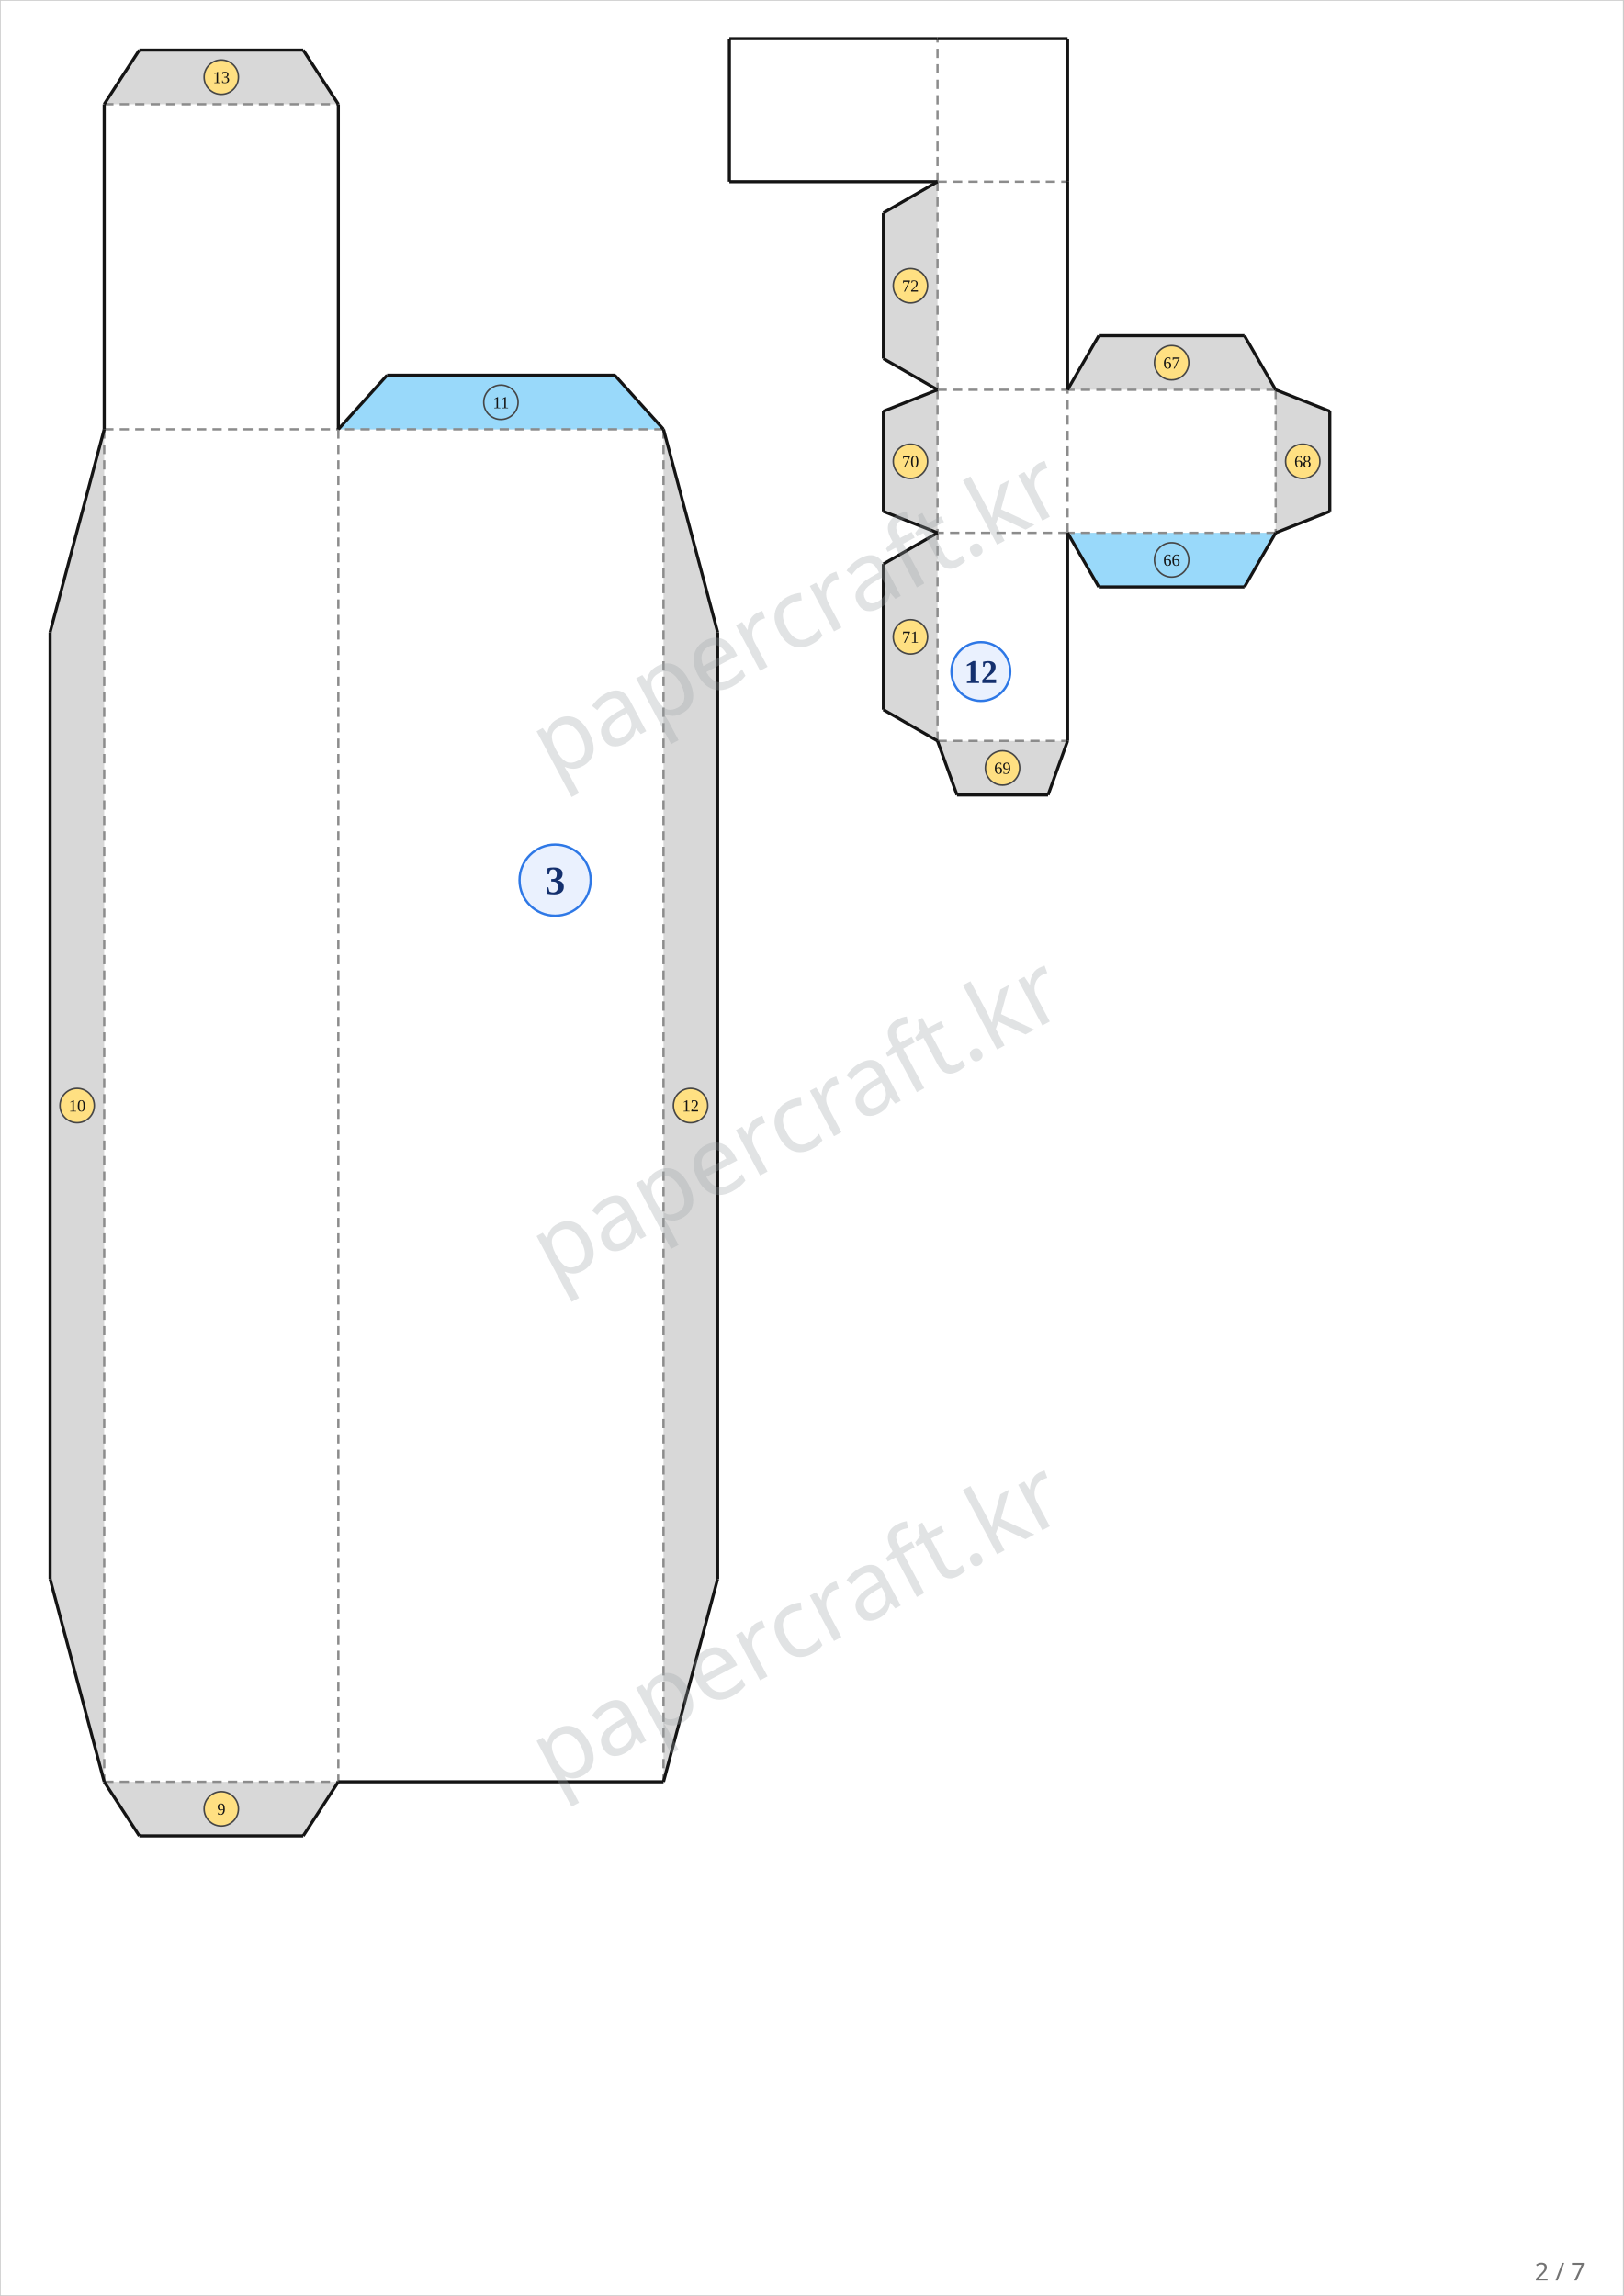
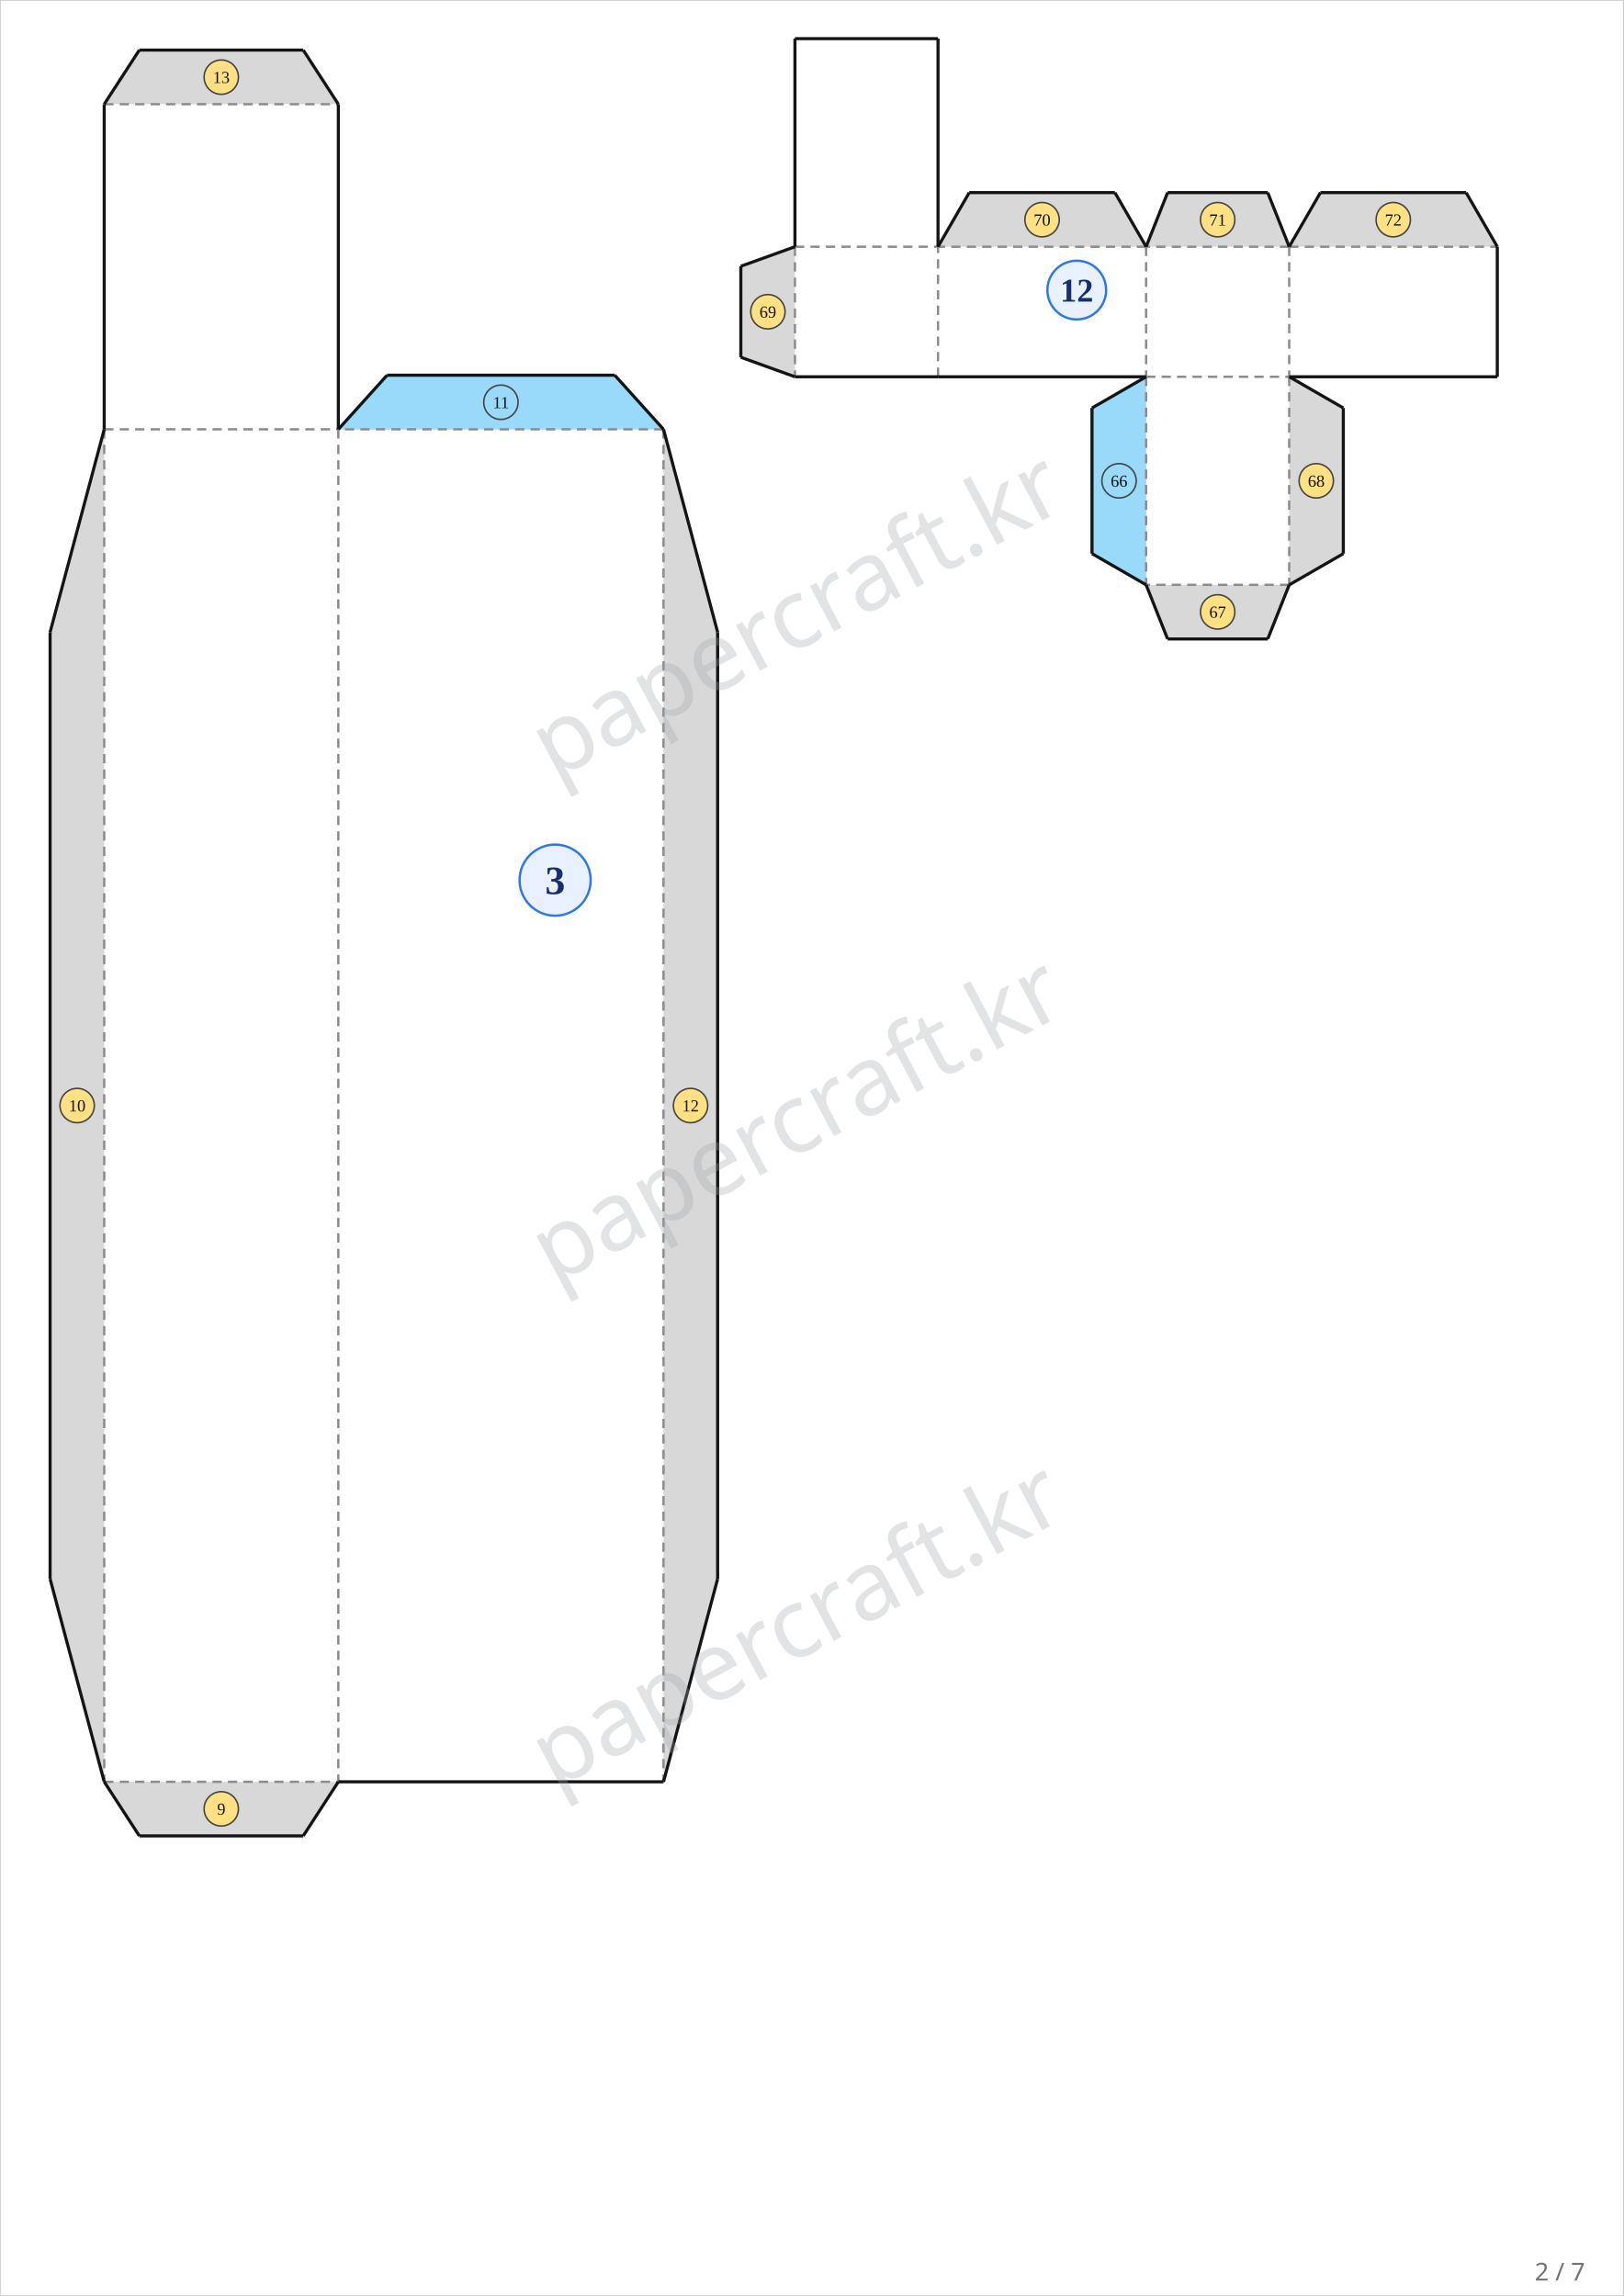
<svg xmlns="http://www.w3.org/2000/svg" width="210.00mm" height="297.00mm" viewBox="0 0 210.00 297.00">
  <rect x="0" y="0" width="210.00" height="297.00" fill="#ffffff" stroke="#cccccc" stroke-width="0.2" />
  <polygon points="43.758,230.484 39.216,237.484 18.02,237.484 13.478,230.484" fill="rgb(216,216,216)" />
  <polygon points="13.478,230.484 6.478,204.242 6.478,81.776 13.478,55.534" fill="rgb(216,216,216)" />
  <polygon points="43.758,55.534 50.066,48.534 79.505,48.534 85.814,55.534" fill="rgb(216,216,216)" />
  <polygon points="85.814,230.484 92.814,204.242 92.814,81.776 85.814,55.534" fill="rgb(216,216,216)" />
  <polygon points="43.758,13.478 39.216,6.478 18.02,6.478 13.478,13.478" fill="rgb(216,216,216)" />
  <polygon points="43.758,55.534 50.066,48.534 79.505,48.534 85.814,55.534" fill="#99d9fa" />
  <line x1="43.758" y1="55.534" x2="43.758" y2="230.484" stroke="#8c8c8c" stroke-width="0.3" stroke-dasharray="1.2,0.8" />
  <line x1="13.478" y1="55.534" x2="43.758" y2="55.534" stroke="#8c8c8c" stroke-width="0.3" stroke-dasharray="1.2,0.8" />
  <line x1="13.478" y1="230.484" x2="43.758" y2="230.484" stroke="#8c8c8c" stroke-width="0.3" stroke-dasharray="1.2,0.8" />
  <line x1="13.478" y1="55.534" x2="13.478" y2="230.484" stroke="#8c8c8c" stroke-width="0.3" stroke-dasharray="1.2,0.8" />
  <line x1="85.814" y1="55.534" x2="43.758" y2="55.534" stroke="#8c8c8c" stroke-width="0.3" stroke-dasharray="1.2,0.8" />
  <line x1="85.814" y1="55.534" x2="85.814" y2="230.484" stroke="#8c8c8c" stroke-width="0.3" stroke-dasharray="1.2,0.8" />
  <line x1="13.478" y1="13.478" x2="43.758" y2="13.478" stroke="#8c8c8c" stroke-width="0.3" stroke-dasharray="1.2,0.8" />
  <line x1="85.814" y1="230.484" x2="43.758" y2="230.484" stroke="#141414" stroke-width="0.4" />
  <line x1="43.758" y1="13.478" x2="43.758" y2="55.534" stroke="#141414" stroke-width="0.4" />
  <line x1="13.478" y1="55.534" x2="13.478" y2="13.478" stroke="#141414" stroke-width="0.4" />
  <line x1="43.758" y1="230.484" x2="39.216" y2="237.484" stroke="#141414" stroke-width="0.4" />
  <line x1="39.216" y1="237.484" x2="18.02" y2="237.484" stroke="#141414" stroke-width="0.4" />
  <line x1="18.02" y1="237.484" x2="13.478" y2="230.484" stroke="#141414" stroke-width="0.4" />
  <line x1="13.478" y1="230.484" x2="6.478" y2="204.242" stroke="#141414" stroke-width="0.4" />
  <line x1="6.478" y1="204.242" x2="6.478" y2="81.776" stroke="#141414" stroke-width="0.4" />
  <line x1="6.478" y1="81.776" x2="13.478" y2="55.534" stroke="#141414" stroke-width="0.4" />
  <line x1="43.758" y1="55.534" x2="50.066" y2="48.534" stroke="#141414" stroke-width="0.4" />
  <line x1="50.066" y1="48.534" x2="79.505" y2="48.534" stroke="#141414" stroke-width="0.4" />
  <line x1="79.505" y1="48.534" x2="85.814" y2="55.534" stroke="#141414" stroke-width="0.4" />
  <line x1="85.814" y1="230.484" x2="92.814" y2="204.242" stroke="#141414" stroke-width="0.4" />
  <line x1="92.814" y1="204.242" x2="92.814" y2="81.776" stroke="#141414" stroke-width="0.4" />
  <line x1="92.814" y1="81.776" x2="85.814" y2="55.534" stroke="#141414" stroke-width="0.4" />
  <line x1="43.758" y1="13.478" x2="39.216" y2="6.478" stroke="#141414" stroke-width="0.4" />
  <line x1="39.216" y1="6.478" x2="18.02" y2="6.478" stroke="#141414" stroke-width="0.4" />
  <line x1="18.02" y1="6.478" x2="13.478" y2="13.478" stroke="#141414" stroke-width="0.4" />
  <circle cx="28.618" cy="233.984" r="2.22" fill="#ffe082" stroke="#464646" stroke-width="0.2" />
  <text x="28.618" y="234.75" font-size="2.18" text-anchor="middle" fill="#141414">9</text>
  <circle cx="9.978" cy="143.009" r="2.22" fill="#ffe082" stroke="#464646" stroke-width="0.2" />
  <text x="9.978" y="143.77" font-size="2.18" text-anchor="middle" fill="#141414">10</text>
  <circle cx="64.786" cy="52.034" r="2.22" fill="#99d9fa" stroke="#464646" stroke-width="0.2" />
  <text x="64.786" y="52.80" font-size="2.18" text-anchor="middle" fill="#141414">11</text>
  <circle cx="89.314" cy="143.009" r="2.22" fill="#ffe082" stroke="#464646" stroke-width="0.2" />
  <text x="89.314" y="143.77" font-size="2.18" text-anchor="middle" fill="#141414">12</text>
  <circle cx="28.618" cy="9.978" r="2.22" fill="#ffe082" stroke="#464646" stroke-width="0.2" />
  <text x="28.618" y="10.74" font-size="2.18" text-anchor="middle" fill="#141414">13</text>
  <circle cx="71.795" cy="113.851" r="4.60" fill="#eaf1fe" stroke="#2e78e6" stroke-width="0.3" />
  <text x="71.795" y="115.65" font-size="5.20" text-anchor="middle" fill="#14306e" font-weight="bold">3</text>
-   <polygon points="138.073,68.924 142.11,75.924 160.951,75.924 164.988,68.924" fill="rgb(216,216,216)" />
-   <polygon points="138.073,50.42 142.11,43.42 160.951,43.42 164.988,50.42" fill="rgb(216,216,216)" />
-   <polygon points="164.988,68.924 171.988,66.148 171.988,53.196 164.988,50.42" fill="rgb(216,216,216)" />
-   <polygon points="138.073,95.84 135.549,102.84 123.774,102.84 121.251,95.84" fill="rgb(216,216,216)" />
-   <polygon points="121.251,68.924 114.251,66.148 114.251,53.196 121.251,50.42" fill="rgb(216,216,216)" />
-   <polygon points="121.251,68.924 114.251,72.962 114.251,91.802 121.251,95.84" fill="rgb(216,216,216)" />
-   <polygon points="121.251,50.42 114.251,46.383 114.251,27.542 121.251,23.504" fill="rgb(216,216,216)" />
-   <polygon points="138.073,68.924 142.11,75.924 160.951,75.924 164.988,68.924" fill="#99d9fa" />
-   <line x1="138.073" y1="68.924" x2="138.073" y2="50.42" stroke="#8c8c8c" stroke-width="0.3" stroke-dasharray="1.2,0.8" />
-   <line x1="138.073" y1="68.924" x2="121.251" y2="68.924" stroke="#8c8c8c" stroke-width="0.3" stroke-dasharray="1.2,0.8" />
-   <line x1="121.251" y1="50.42" x2="138.073" y2="50.42" stroke="#8c8c8c" stroke-width="0.3" stroke-dasharray="1.2,0.8" />
-   <line x1="121.251" y1="23.504" x2="138.073" y2="23.504" stroke="#8c8c8c" stroke-width="0.3" stroke-dasharray="1.2,0.8" />
-   <line x1="121.251" y1="23.504" x2="121.251" y2="5.0" stroke="#8c8c8c" stroke-width="0.3" stroke-dasharray="1.2,0.8" />
-   <line x1="164.988" y1="68.924" x2="138.073" y2="68.924" stroke="#8c8c8c" stroke-width="0.3" stroke-dasharray="1.2,0.8" />
-   <line x1="164.988" y1="50.42" x2="138.073" y2="50.42" stroke="#8c8c8c" stroke-width="0.3" stroke-dasharray="1.2,0.8" />
-   <line x1="164.988" y1="50.42" x2="164.988" y2="68.924" stroke="#8c8c8c" stroke-width="0.3" stroke-dasharray="1.2,0.8" />
-   <line x1="121.251" y1="95.84" x2="138.073" y2="95.84" stroke="#8c8c8c" stroke-width="0.3" stroke-dasharray="1.2,0.8" />
-   <line x1="121.251" y1="50.42" x2="121.251" y2="68.924" stroke="#8c8c8c" stroke-width="0.3" stroke-dasharray="1.2,0.8" />
-   <line x1="121.251" y1="95.84" x2="121.251" y2="68.924" stroke="#8c8c8c" stroke-width="0.3" stroke-dasharray="1.2,0.8" />
-   <line x1="121.251" y1="23.504" x2="121.251" y2="50.42" stroke="#8c8c8c" stroke-width="0.3" stroke-dasharray="1.2,0.8" />
-   <line x1="138.073" y1="68.924" x2="138.073" y2="95.84" stroke="#141414" stroke-width="0.4" />
-   <line x1="138.073" y1="23.504" x2="138.073" y2="50.42" stroke="#141414" stroke-width="0.4" />
-   <line x1="138.073" y1="5.0" x2="138.073" y2="23.504" stroke="#141414" stroke-width="0.4" />
-   <line x1="121.251" y1="5.0" x2="138.073" y2="5.0" stroke="#141414" stroke-width="0.4" />
-   <line x1="94.335" y1="23.504" x2="94.335" y2="5.0" stroke="#141414" stroke-width="0.4" />
-   <line x1="94.335" y1="5.0" x2="121.251" y2="5.0" stroke="#141414" stroke-width="0.4" />
-   <line x1="121.251" y1="23.504" x2="94.335" y2="23.504" stroke="#141414" stroke-width="0.4" />
-   <line x1="138.073" y1="68.924" x2="142.11" y2="75.924" stroke="#141414" stroke-width="0.4" />
-   <line x1="142.11" y1="75.924" x2="160.951" y2="75.924" stroke="#141414" stroke-width="0.4" />
-   <line x1="160.951" y1="75.924" x2="164.988" y2="68.924" stroke="#141414" stroke-width="0.4" />
-   <line x1="138.073" y1="50.42" x2="142.11" y2="43.42" stroke="#141414" stroke-width="0.4" />
-   <line x1="142.11" y1="43.42" x2="160.951" y2="43.42" stroke="#141414" stroke-width="0.4" />
-   <line x1="160.951" y1="43.42" x2="164.988" y2="50.42" stroke="#141414" stroke-width="0.4" />
-   <line x1="164.988" y1="68.924" x2="171.988" y2="66.148" stroke="#141414" stroke-width="0.4" />
-   <line x1="171.988" y1="66.148" x2="171.988" y2="53.196" stroke="#141414" stroke-width="0.4" />
-   <line x1="171.988" y1="53.196" x2="164.988" y2="50.42" stroke="#141414" stroke-width="0.4" />
-   <line x1="138.073" y1="95.84" x2="135.549" y2="102.84" stroke="#141414" stroke-width="0.4" />
-   <line x1="135.549" y1="102.84" x2="123.774" y2="102.84" stroke="#141414" stroke-width="0.4" />
-   <line x1="123.774" y1="102.84" x2="121.251" y2="95.84" stroke="#141414" stroke-width="0.4" />
-   <line x1="121.251" y1="68.924" x2="114.251" y2="66.148" stroke="#141414" stroke-width="0.4" />
-   <line x1="114.251" y1="66.148" x2="114.251" y2="53.196" stroke="#141414" stroke-width="0.4" />
-   <line x1="114.251" y1="53.196" x2="121.251" y2="50.42" stroke="#141414" stroke-width="0.4" />
-   <line x1="121.251" y1="68.924" x2="114.251" y2="72.962" stroke="#141414" stroke-width="0.4" />
-   <line x1="114.251" y1="72.962" x2="114.251" y2="91.802" stroke="#141414" stroke-width="0.4" />
-   <line x1="114.251" y1="91.802" x2="121.251" y2="95.84" stroke="#141414" stroke-width="0.4" />
-   <line x1="121.251" y1="50.42" x2="114.251" y2="46.383" stroke="#141414" stroke-width="0.4" />
-   <line x1="114.251" y1="46.383" x2="114.251" y2="27.542" stroke="#141414" stroke-width="0.4" />
-   <line x1="114.251" y1="27.542" x2="121.251" y2="23.504" stroke="#141414" stroke-width="0.4" />
-   <circle cx="151.531" cy="72.424" r="2.22" fill="#99d9fa" stroke="#464646" stroke-width="0.2" />
-   <text x="151.531" y="73.19" font-size="2.18" text-anchor="middle" fill="#141414">66</text>
-   <circle cx="151.531" cy="46.92" r="2.22" fill="#ffe082" stroke="#464646" stroke-width="0.2" />
-   <text x="151.531" y="47.68" font-size="2.18" text-anchor="middle" fill="#141414">67</text>
-   <circle cx="168.488" cy="59.672" r="2.22" fill="#ffe082" stroke="#464646" stroke-width="0.2" />
-   <text x="168.488" y="60.43" font-size="2.18" text-anchor="middle" fill="#141414">68</text>
-   <circle cx="129.662" cy="99.34" r="2.22" fill="#ffe082" stroke="#464646" stroke-width="0.2" />
-   <text x="129.662" y="100.10" font-size="2.18" text-anchor="middle" fill="#141414">69</text>
-   <circle cx="117.751" cy="59.672" r="2.22" fill="#ffe082" stroke="#464646" stroke-width="0.2" />
-   <text x="117.751" y="60.43" font-size="2.18" text-anchor="middle" fill="#141414">70</text>
-   <circle cx="117.751" cy="82.382" r="2.22" fill="#ffe082" stroke="#464646" stroke-width="0.2" />
-   <text x="117.751" y="83.14" font-size="2.18" text-anchor="middle" fill="#141414">71</text>
-   <circle cx="117.751" cy="36.962" r="2.22" fill="#ffe082" stroke="#464646" stroke-width="0.2" />
-   <text x="117.751" y="37.72" font-size="2.18" text-anchor="middle" fill="#141414">72</text>
-   <circle cx="126.858" cy="86.868" r="3.80" fill="#eaf1fe" stroke="#2e78e6" stroke-width="0.3" />
-   <text x="126.858" y="88.36" font-size="4.30" text-anchor="middle" fill="#14306e" font-weight="bold">12</text>
+   <polygon points="148.233,75.653 141.233,71.616 141.233,52.775 148.233,48.738" fill="rgb(216,216,216)" />
+   <polygon points="148.233,75.653 151.009,82.653 163.962,82.653 166.738,75.653" fill="rgb(216,216,216)" />
+   <polygon points="166.738,75.653 173.738,71.616 173.738,52.775 166.738,48.738" fill="rgb(216,216,216)" />
+   <polygon points="102.814,48.738 95.814,46.214 95.814,34.439 102.814,31.915" fill="rgb(216,216,216)" />
+   <polygon points="121.318,31.915 125.355,24.915 144.196,24.915 148.233,31.915" fill="rgb(216,216,216)" />
+   <polygon points="148.233,31.915 151.009,24.915 163.962,24.915 166.738,31.915" fill="rgb(216,216,216)" />
+   <polygon points="193.653,31.915 189.616,24.915 170.775,24.915 166.738,31.915" fill="rgb(216,216,216)" />
+   <polygon points="148.233,75.653 141.233,71.616 141.233,52.775 148.233,48.738" fill="#99d9fa" />
+   <line x1="121.318" y1="48.738" x2="121.318" y2="31.915" stroke="#8c8c8c" stroke-width="0.3" stroke-dasharray="1.2,0.8" />
+   <line x1="148.233" y1="48.738" x2="166.738" y2="48.738" stroke="#8c8c8c" stroke-width="0.3" stroke-dasharray="1.2,0.8" />
+   <line x1="148.233" y1="31.915" x2="148.233" y2="48.738" stroke="#8c8c8c" stroke-width="0.3" stroke-dasharray="1.2,0.8" />
+   <line x1="166.738" y1="31.915" x2="166.738" y2="48.738" stroke="#8c8c8c" stroke-width="0.3" stroke-dasharray="1.2,0.8" />
+   <line x1="102.814" y1="31.915" x2="121.318" y2="31.915" stroke="#8c8c8c" stroke-width="0.3" stroke-dasharray="1.2,0.8" />
+   <line x1="148.233" y1="48.738" x2="148.233" y2="75.653" stroke="#8c8c8c" stroke-width="0.3" stroke-dasharray="1.2,0.8" />
+   <line x1="166.738" y1="75.653" x2="148.233" y2="75.653" stroke="#8c8c8c" stroke-width="0.3" stroke-dasharray="1.2,0.8" />
+   <line x1="166.738" y1="48.738" x2="166.738" y2="75.653" stroke="#8c8c8c" stroke-width="0.3" stroke-dasharray="1.2,0.8" />
+   <line x1="102.814" y1="31.915" x2="102.814" y2="48.738" stroke="#8c8c8c" stroke-width="0.3" stroke-dasharray="1.2,0.8" />
+   <line x1="148.233" y1="31.915" x2="121.318" y2="31.915" stroke="#8c8c8c" stroke-width="0.3" stroke-dasharray="1.2,0.8" />
+   <line x1="166.738" y1="31.915" x2="148.233" y2="31.915" stroke="#8c8c8c" stroke-width="0.3" stroke-dasharray="1.2,0.8" />
+   <line x1="166.738" y1="31.915" x2="193.653" y2="31.915" stroke="#8c8c8c" stroke-width="0.3" stroke-dasharray="1.2,0.8" />
+   <line x1="148.233" y1="48.738" x2="121.318" y2="48.738" stroke="#141414" stroke-width="0.4" />
+   <line x1="121.318" y1="48.738" x2="102.814" y2="48.738" stroke="#141414" stroke-width="0.4" />
+   <line x1="193.653" y1="48.738" x2="166.738" y2="48.738" stroke="#141414" stroke-width="0.4" />
+   <line x1="193.653" y1="31.915" x2="193.653" y2="48.738" stroke="#141414" stroke-width="0.4" />
+   <line x1="121.318" y1="5.0" x2="121.318" y2="31.915" stroke="#141414" stroke-width="0.4" />
+   <line x1="102.814" y1="5.0" x2="121.318" y2="5.0" stroke="#141414" stroke-width="0.4" />
+   <line x1="102.814" y1="31.915" x2="102.814" y2="5.0" stroke="#141414" stroke-width="0.4" />
+   <line x1="148.233" y1="75.653" x2="141.233" y2="71.616" stroke="#141414" stroke-width="0.4" />
+   <line x1="141.233" y1="71.616" x2="141.233" y2="52.775" stroke="#141414" stroke-width="0.4" />
+   <line x1="141.233" y1="52.775" x2="148.233" y2="48.738" stroke="#141414" stroke-width="0.4" />
+   <line x1="148.233" y1="75.653" x2="151.009" y2="82.653" stroke="#141414" stroke-width="0.4" />
+   <line x1="151.009" y1="82.653" x2="163.962" y2="82.653" stroke="#141414" stroke-width="0.4" />
+   <line x1="163.962" y1="82.653" x2="166.738" y2="75.653" stroke="#141414" stroke-width="0.4" />
+   <line x1="166.738" y1="75.653" x2="173.738" y2="71.616" stroke="#141414" stroke-width="0.4" />
+   <line x1="173.738" y1="71.616" x2="173.738" y2="52.775" stroke="#141414" stroke-width="0.4" />
+   <line x1="173.738" y1="52.775" x2="166.738" y2="48.738" stroke="#141414" stroke-width="0.4" />
+   <line x1="102.814" y1="48.738" x2="95.814" y2="46.214" stroke="#141414" stroke-width="0.4" />
+   <line x1="95.814" y1="46.214" x2="95.814" y2="34.439" stroke="#141414" stroke-width="0.4" />
+   <line x1="95.814" y1="34.439" x2="102.814" y2="31.915" stroke="#141414" stroke-width="0.4" />
+   <line x1="121.318" y1="31.915" x2="125.355" y2="24.915" stroke="#141414" stroke-width="0.4" />
+   <line x1="125.355" y1="24.915" x2="144.196" y2="24.915" stroke="#141414" stroke-width="0.4" />
+   <line x1="144.196" y1="24.915" x2="148.233" y2="31.915" stroke="#141414" stroke-width="0.4" />
+   <line x1="148.233" y1="31.915" x2="151.009" y2="24.915" stroke="#141414" stroke-width="0.4" />
+   <line x1="151.009" y1="24.915" x2="163.962" y2="24.915" stroke="#141414" stroke-width="0.4" />
+   <line x1="163.962" y1="24.915" x2="166.738" y2="31.915" stroke="#141414" stroke-width="0.4" />
+   <line x1="193.653" y1="31.915" x2="189.616" y2="24.915" stroke="#141414" stroke-width="0.4" />
+   <line x1="189.616" y1="24.915" x2="170.775" y2="24.915" stroke="#141414" stroke-width="0.4" />
+   <line x1="170.775" y1="24.915" x2="166.738" y2="31.915" stroke="#141414" stroke-width="0.4" />
+   <circle cx="144.733" cy="62.195" r="2.22" fill="#99d9fa" stroke="#464646" stroke-width="0.2" />
+   <text x="144.733" y="62.96" font-size="2.18" text-anchor="middle" fill="#141414">66</text>
+   <circle cx="157.486" cy="79.153" r="2.22" fill="#ffe082" stroke="#464646" stroke-width="0.2" />
+   <text x="157.486" y="79.91" font-size="2.18" text-anchor="middle" fill="#141414">67</text>
+   <circle cx="170.238" cy="62.195" r="2.22" fill="#ffe082" stroke="#464646" stroke-width="0.2" />
+   <text x="170.238" y="62.96" font-size="2.18" text-anchor="middle" fill="#141414">68</text>
+   <circle cx="99.314" cy="40.326" r="2.22" fill="#ffe082" stroke="#464646" stroke-width="0.2" />
+   <text x="99.314" y="41.09" font-size="2.18" text-anchor="middle" fill="#141414">69</text>
+   <circle cx="134.776" cy="28.415" r="2.22" fill="#ffe082" stroke="#464646" stroke-width="0.2" />
+   <text x="134.776" y="29.18" font-size="2.18" text-anchor="middle" fill="#141414">70</text>
+   <circle cx="157.486" cy="28.415" r="2.22" fill="#ffe082" stroke="#464646" stroke-width="0.2" />
+   <text x="157.486" y="29.18" font-size="2.18" text-anchor="middle" fill="#141414">71</text>
+   <circle cx="180.195" cy="28.415" r="2.22" fill="#ffe082" stroke="#464646" stroke-width="0.2" />
+   <text x="180.195" y="29.18" font-size="2.18" text-anchor="middle" fill="#141414">72</text>
+   <circle cx="139.262" cy="37.523" r="3.80" fill="#eaf1fe" stroke="#2e78e6" stroke-width="0.3" />
+   <text x="139.262" y="39.01" font-size="4.30" text-anchor="middle" fill="#14306e" font-weight="bold">12</text>
  <text x="205.0" y="295.0" font-size="3.2" text-anchor="end" fill="#737373" font-family="sans-serif">2 / 7</text>
  <g pointer-events="none">
    <text x="105.0" y="83.2" text-anchor="middle" font-family="sans-serif" font-size="12.4" fill="#9aa0a6" fill-opacity="0.3" transform="rotate(-28 105.0 83.2)">papercraft.kr</text>
    <text x="105.0" y="148.5" text-anchor="middle" font-family="sans-serif" font-size="12.4" fill="#9aa0a6" fill-opacity="0.3" transform="rotate(-28 105.0 148.5)">papercraft.kr</text>
    <text x="105.0" y="213.8" text-anchor="middle" font-family="sans-serif" font-size="12.4" fill="#9aa0a6" fill-opacity="0.3" transform="rotate(-28 105.0 213.8)">papercraft.kr</text>
  </g>
</svg>
